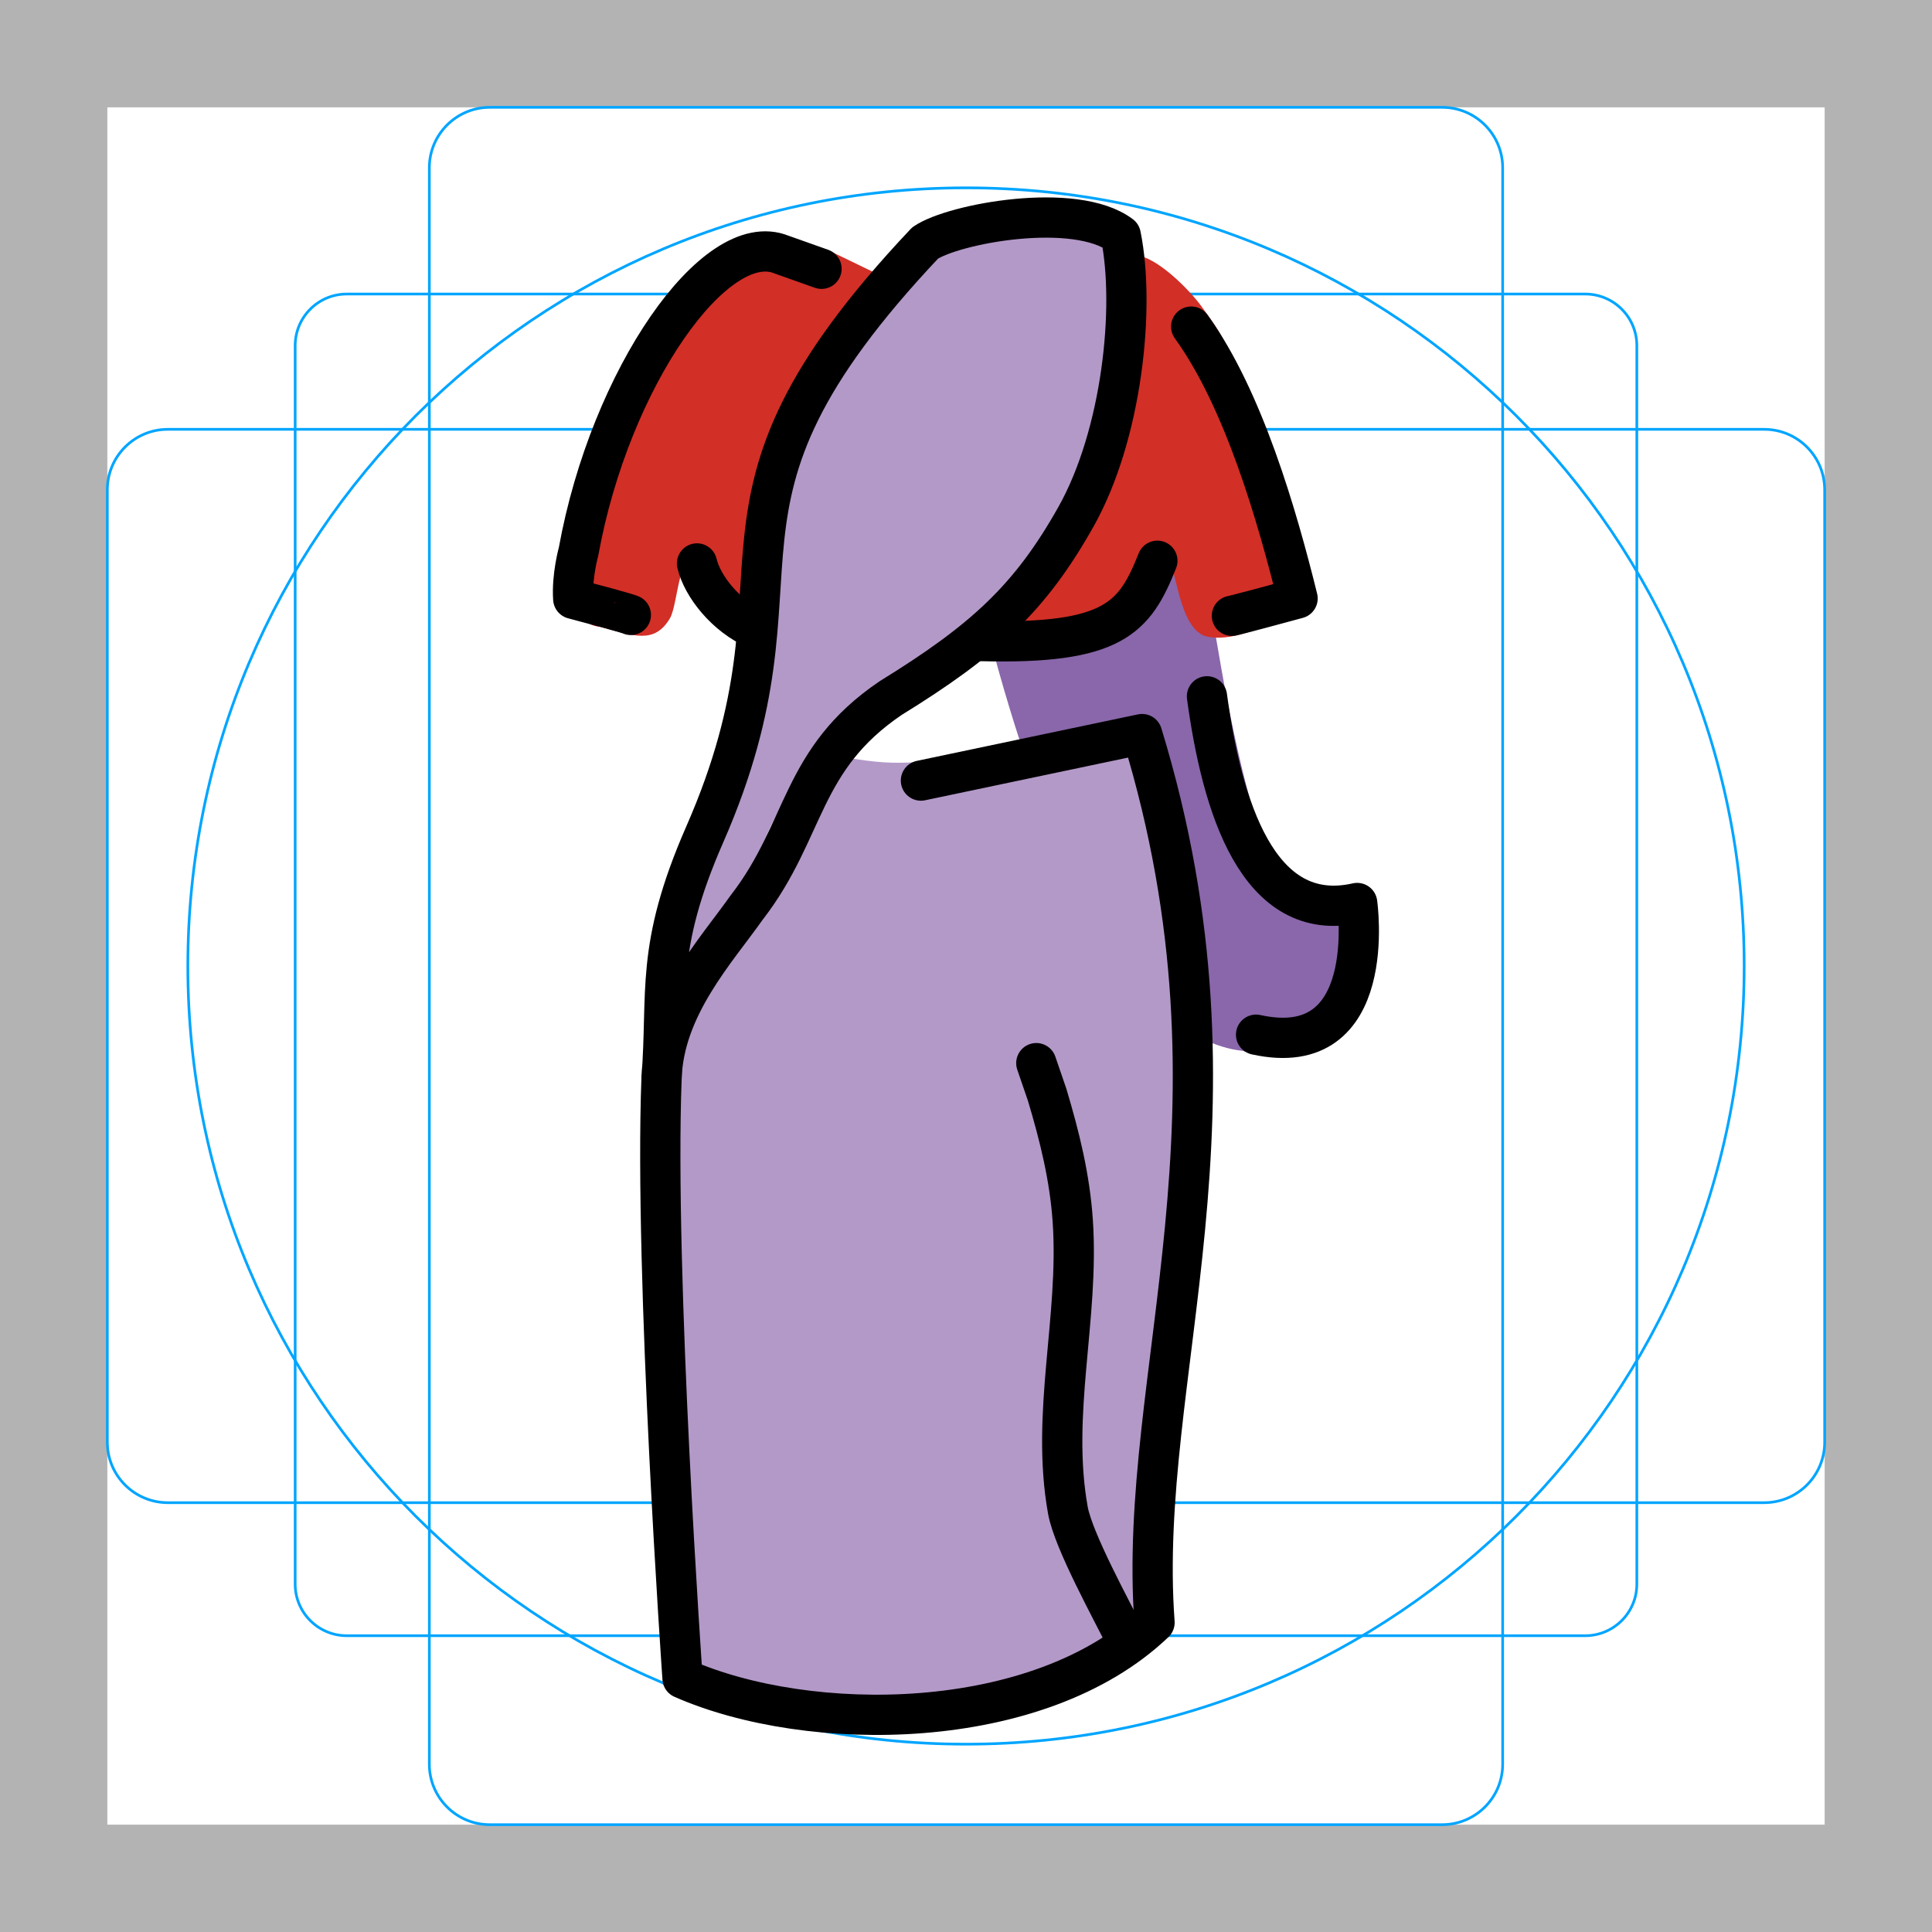
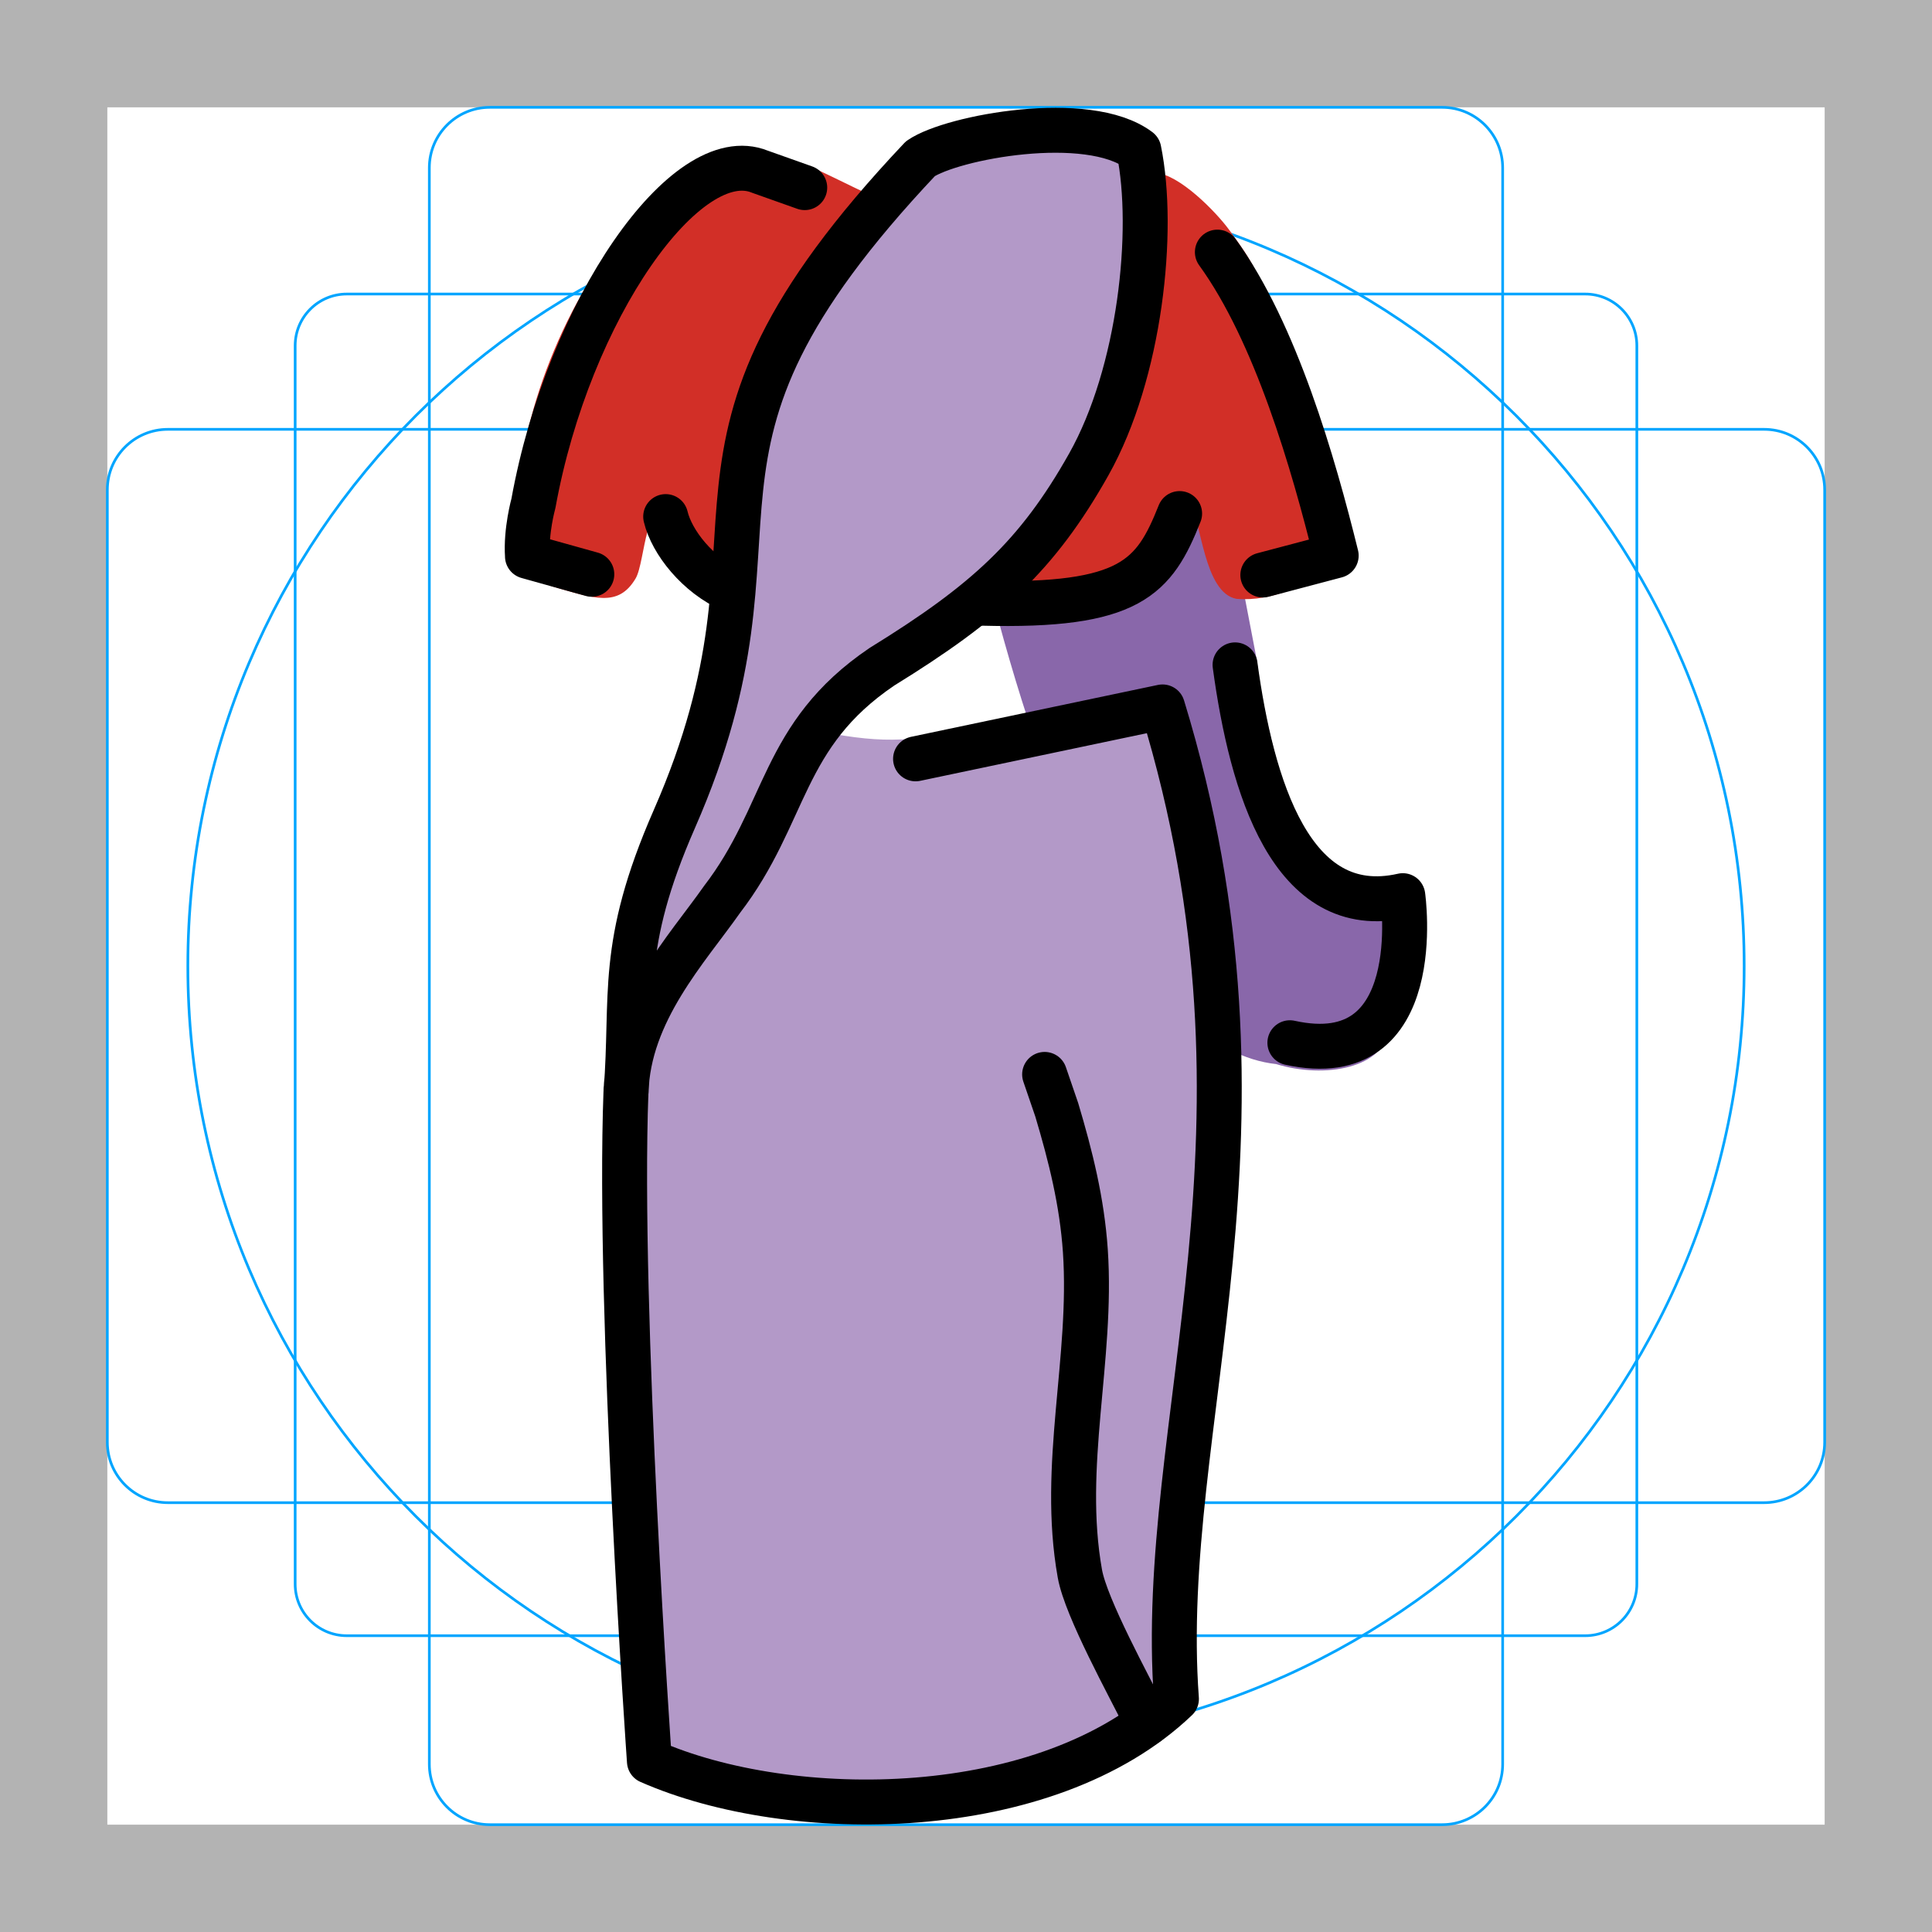
<svg xmlns="http://www.w3.org/2000/svg" id="emoji" x="0" y="0" viewBox="0 0 72 72" version="1.1">
  <g id="grid">
    <path fill="#B3B3B3" d="M68,4v64H4V4H68 M72,0H0v72h72V0z" />
    <path fill="none" stroke="#00A5FF" stroke-miterlimit="10" stroke-width="0.1" d="M12.923,10.958h46.154 c1.062,0,1.923,0.861,1.923,1.923v0v46.154c0,1.062-0.861,1.923-1.923,1.923H12.923 c-1.062,0-1.923-0.861-1.923-1.923l0,0V12.881C11,11.819,11.861,10.958,12.923,10.958L12.923,10.958z" />
    <path fill="none" stroke="#00A5FF" stroke-miterlimit="10" stroke-width="0.1" d="M18.254,4h35.493C54.991,4,56,5.009,56,6.254 v59.493C56,66.991,54.991,68,53.746,68H18.254C17.009,68,16,66.991,16,65.746V6.254C16,5.009,17.009,4,18.254,4z" />
    <path fill="none" stroke="#00A5FF" stroke-miterlimit="10" stroke-width="0.1" d="M68,18.254v35.493 C68,54.991,66.991,56,65.746,56H6.254C5.009,56,4,54.991,4,53.746V18.254C4,17.009,5.009,16,6.254,16h59.493 C66.991,16,68,17.009,68,18.254z" />
    <circle cx="36" cy="36" r="29" fill="none" stroke="#00A5FF" stroke-miterlimit="10" stroke-width="0.1" />
  </g>
  <g id="color">
-     <path fill="#8967aa" d="m42.28 8.514c0.122 1.607 1.97 8.886 3.125 15.76 0.508 3.026 1.475 7.485 2.34 8.347 0.877 1.244 1.525 0.907 2.678 1.157 0.237 0.628-0.292 3.762-0.334 4.166-0.142 1.365-2.165 1.713-3.782 1.218-8.493-0.937-12.29-28.56-11.83-30.11 7.564-0.661 0.352-0.146 7.799-0.544z" />
-     <path fill="#d22f27" d="m40.89 23.42c1.335-1.244 0.677-0.686 2.601-2.73 0.348 0.359 0.431 2.851 1.531 3.042 1.1 0.191 2.145-0.503 3.539-0.921-0.286-2.823-1.622-6.748-2.626-9.389-0.324-0.853-0.619-1.261-1.157-2.002-0.44-0.606-1.664-1.856-2.459-1.91-0.535-0.036-1.129-0.893-1.996-0.672-5.017 3.166-5.403 2.403-9.429 0.502-0.507-0.228-1.039-0.17-1.762-0.43-6.224 0.181-10.14 14.22-6.754 14.45 1.225 0.335 2.011 0.663 2.59-0.321 0.327-0.555 0.33-3.025 1.186-1.776 0.217 1.837 1.572 1.973 5.044 3.442 2.668 0.454 7.034-0.719 9.693-1.288z" />
-     <path fill="#b399c8" d="m25.44 62.35c6.669 2.472 11.87 1.887 17.48-2.074l-0.206-4.793 1.664-13.34-0.318-3.285-0.454-4.693c-0.965-1.203-0.297-7.352-1.623-6.615-1.326 0.736-3.196 0.194-4.826 0.383-3.02 0.578-3.791 0.636-5.945 0.239-1.735 3.796-3.963 7.309-4.583 7.709-0.665 0.546-2.696 2.531-1.74 5.249-0.38 1.634 0.46 19.15 0.546 21.21z" />
-     <path fill="#b399c8" d="m35.34 8.302c-3.877 2.968-5.78 6.255-7.644 13.09 0.451 2.381 0.145 8.076-2.193 9.686-0.518 2.226-0.788 5.754-1.071 8.252l3.41-5.535c0.745-4.725 3.169-6.309 8.945-10.12 1.139-0.752 2.839-3.653 3.174-4.797 0.205-0.7 0.651-0.992 0.633-1.813-0.015-0.738 0.527-1.013 0.682-1.568 0.748-2.687 1.223-5.22 0.159-7.075z" />
+     <path fill="#8967aa" stroke-width="1.117" d="m43.06 5.429c1.327 7.005 2.658 13.24 3.782 19.19 0.228 2.307 1.3 6.233 2.32 7.732 0.98 1.389 1.703 1.013 2.991 1.292 0.265 0.701-0.326 4.201-0.373 4.652-0.159 1.524-2.418 1.913-4.223 1.36-9.484-1.046-13.72-31.89-13.21-33.62 8.447-0.738 0.393-0.163 8.709-0.607z" />
+     <path fill="#d22f27" stroke-width="1.117" d="m41.47 21.97c1.491-1.389 0.757-0.766 2.905-3.049 0.389 0.401 0.481 3.184 1.71 3.397 1.4 0.109 2.395-0.562 3.952-1.028-0.32-3.152-1.811-7.536-2.932-10.48-0.362-0.952-0.692-1.408-1.292-2.236-0.492-0.677-1.858-2.073-2.746-2.133-0.598-0.041-1.261-0.997-2.229-0.751-5.602 3.535-6.033 2.683-10.53 0.561-0.567-0.255-1.16-0.19-1.968-0.48-6.95 0.203-11.35 14.8-7.763 16.08 1.556 0.452 2.467 0.801 3.113-0.298 0.365-0.62 0.369-3.378 1.324-1.983 0.242 2.051 1.755 2.203 5.633 3.844 2.979 0.507 7.855-0.802 10.82-1.438z" />
+     <path fill="#b399c8" stroke-width="1.117" d="m24.21 65.45c7.447 2.76 13.26 2.107 19.52-2.316l-0.23-5.352 1.858-14.9-0.355-3.668-0.507-5.241c-1.077-1.343-0.331-8.21-1.812-7.387-1.481 0.822-3.569 0.217-5.389 0.428-3.372 0.646-4.233 0.711-6.639 0.267-1.937 4.239-4.425 8.162-5.118 8.609-0.742 0.609-3.011 2.826-1.943 5.862-0.424 1.825 0.513 21.38 0.61 23.69z" />
+     <path fill="#b399c8" stroke-width="1.117" d="m35.27 5.092c-4.329 3.314-6.454 6.985-8.536 14.62 0.504 2.659 0.162 9.019-2.449 10.82-0.578 2.486-0.88 6.426-1.196 9.215l3.808-6.181c0.832-5.276 3.539-7.045 9.989-11.3 1.272-0.84 3.17-4.079 3.544-5.357 0.229-0.781 0.727-1.107 0.707-2.025-0.017-0.824 0.588-1.131 0.762-1.751 0.836-3.001 1.366-5.829 0.178-7.901z" />
  </g>
  <g id="line">
-     <path fill="none" stroke="#000" stroke-linecap="round" stroke-linejoin="round" stroke-miterlimit="1.5" stroke-width="1.5" d="m34.32 29.09 8.242-1.733c4.33 14.15-0.216 23.9 0.464 33.11-4.335 4.138-12.88 4.159-17.59 2.081 0 0-1.058-15.04-0.783-22.34" />
-     <path fill="none" stroke="#000" stroke-linecap="round" stroke-linejoin="round" stroke-miterlimit="1.5" stroke-width="1.5" d="m27.85 33.79c2.203-2.863 1.963-5.489 5.344-7.776 3.468-2.139 5.189-3.705 6.904-6.756s2.217-7.791 1.669-10.49c-1.697-1.278-6.236-0.434-7.289 0.286-9.446 10-3.805 11.98-8.213 22.04-1.871 4.271-1.357 5.874-1.612 9.108 0.074-2.681 2.049-4.78 3.196-6.414z" />
-     <path fill="none" stroke="#000" stroke-linecap="round" stroke-linejoin="round" stroke-miterlimit="1.5" stroke-width="1.5" d="m36.54 23.89c4.962 0.128 5.744-0.861 6.592-2.992m2.777 2.051s0.051 0.004 2.448-0.647c-0.758-3.068-2.015-7.438-3.965-10.13" />
-     <path fill="none" stroke="#000" stroke-linecap="round" stroke-linejoin="round" stroke-miterlimit="1.5" stroke-width="1.5" d="m28.18 23.45c-1.137-0.494-2.002-1.601-2.205-2.452m-4.612 1.319c-0.059-0.839 0.198-1.76 0.198-1.76 1.176-6.488 5.109-12.07 7.562-11.07l1.493 0.53m-7.106 12.9s0.022-0.028-2.147-0.6" />
-     <path fill="none" stroke="#000" stroke-linecap="round" stroke-linejoin="round" stroke-miterlimit="1.5" stroke-width="1.5" d="m46.81 38.56c4.62 1.021 3.768-4.908 3.768-4.908-3.721 0.846-5.047-3.655-5.598-7.702" />
-     <path fill="none" stroke="#000" stroke-linecap="round" stroke-linejoin="round" stroke-miterlimit="1.5" stroke-width="1.5" d="m38.62 39.62 0.405 1.181c0.465 1.556 0.843 3.068 0.954 4.708 0.244 3.618-0.828 7.166-0.183 10.77 0.204 1.146 1.655 3.767 2.158 4.792 0.33 0.675-0.378-0.645 0 0" />
+     <path fill="none" stroke="#000" stroke-linecap="round" stroke-linejoin="round" stroke-miterlimit="1.5" stroke-width="1.675" d="m34.12 28.28 9.204-1.935c4.835 15.8-0.241 26.69 0.518 36.97-4.841 4.621-14.38 4.644-19.64 2.324 0 0-1.181-16.79-0.874-24.95" />
+     <path fill="none" stroke="#000" stroke-linecap="round" stroke-linejoin="round" stroke-miterlimit="1.5" stroke-width="1.675" d="m26.9 33.53c2.46-3.197 2.192-6.129 5.968-8.683 3.873-2.389 5.794-4.137 7.71-7.544 1.915-3.407 2.476-8.7 1.864-11.71-1.895-1.427-6.964-0.485-8.14 0.32-10.55 11.17-4.249 13.38-9.171 24.61-2.089 4.769-1.515 6.559-1.8 10.17 0.083-2.994 2.288-5.338 3.569-7.162z" />
+     <path fill="none" stroke="#000" stroke-linecap="round" stroke-linejoin="round" stroke-miterlimit="1.5" stroke-width="1.675" d="m36.6 22.48c5.541 0.143 6.414-0.962 7.361-3.341m3.101 2.29 2.734-0.723c-0.846-3.426-2.25-8.306-4.428-11.31" />
+     <path fill="none" stroke="#000" stroke-linecap="round" stroke-linejoin="round" stroke-miterlimit="1.5" stroke-width="1.675" d="m27.27 21.99c-1.27-0.552-2.236-1.788-2.462-2.738m-5.15 1.473c-0.066-0.936 0.221-1.965 0.221-1.965 1.313-7.245 5.705-13.48 8.444-12.36l1.667 0.592m-7.935 14.41-2.398-0.67" />
+     <path fill="none" stroke="#000" stroke-linecap="round" stroke-linejoin="round" stroke-miterlimit="1.5" stroke-width="1.675" d="m48.07 38.86c5.159 1.14 4.208-5.481 4.208-5.481-4.155 0.945-5.636-4.081-6.251-8.601" />
+     <path fill="none" stroke="#000" stroke-linecap="round" stroke-linejoin="round" stroke-miterlimit="1.5" stroke-width="1.675" d="m38.93 40.04 0.452 1.319c0.519 1.738 0.941 3.426 1.066 5.257 0.273 4.04-0.924 8.002-0.204 12.03 0.228 1.28 1.848 4.207 2.41 5.351 0.369 0.754-0.422-0.721 0 0" />
  </g>
</svg>
